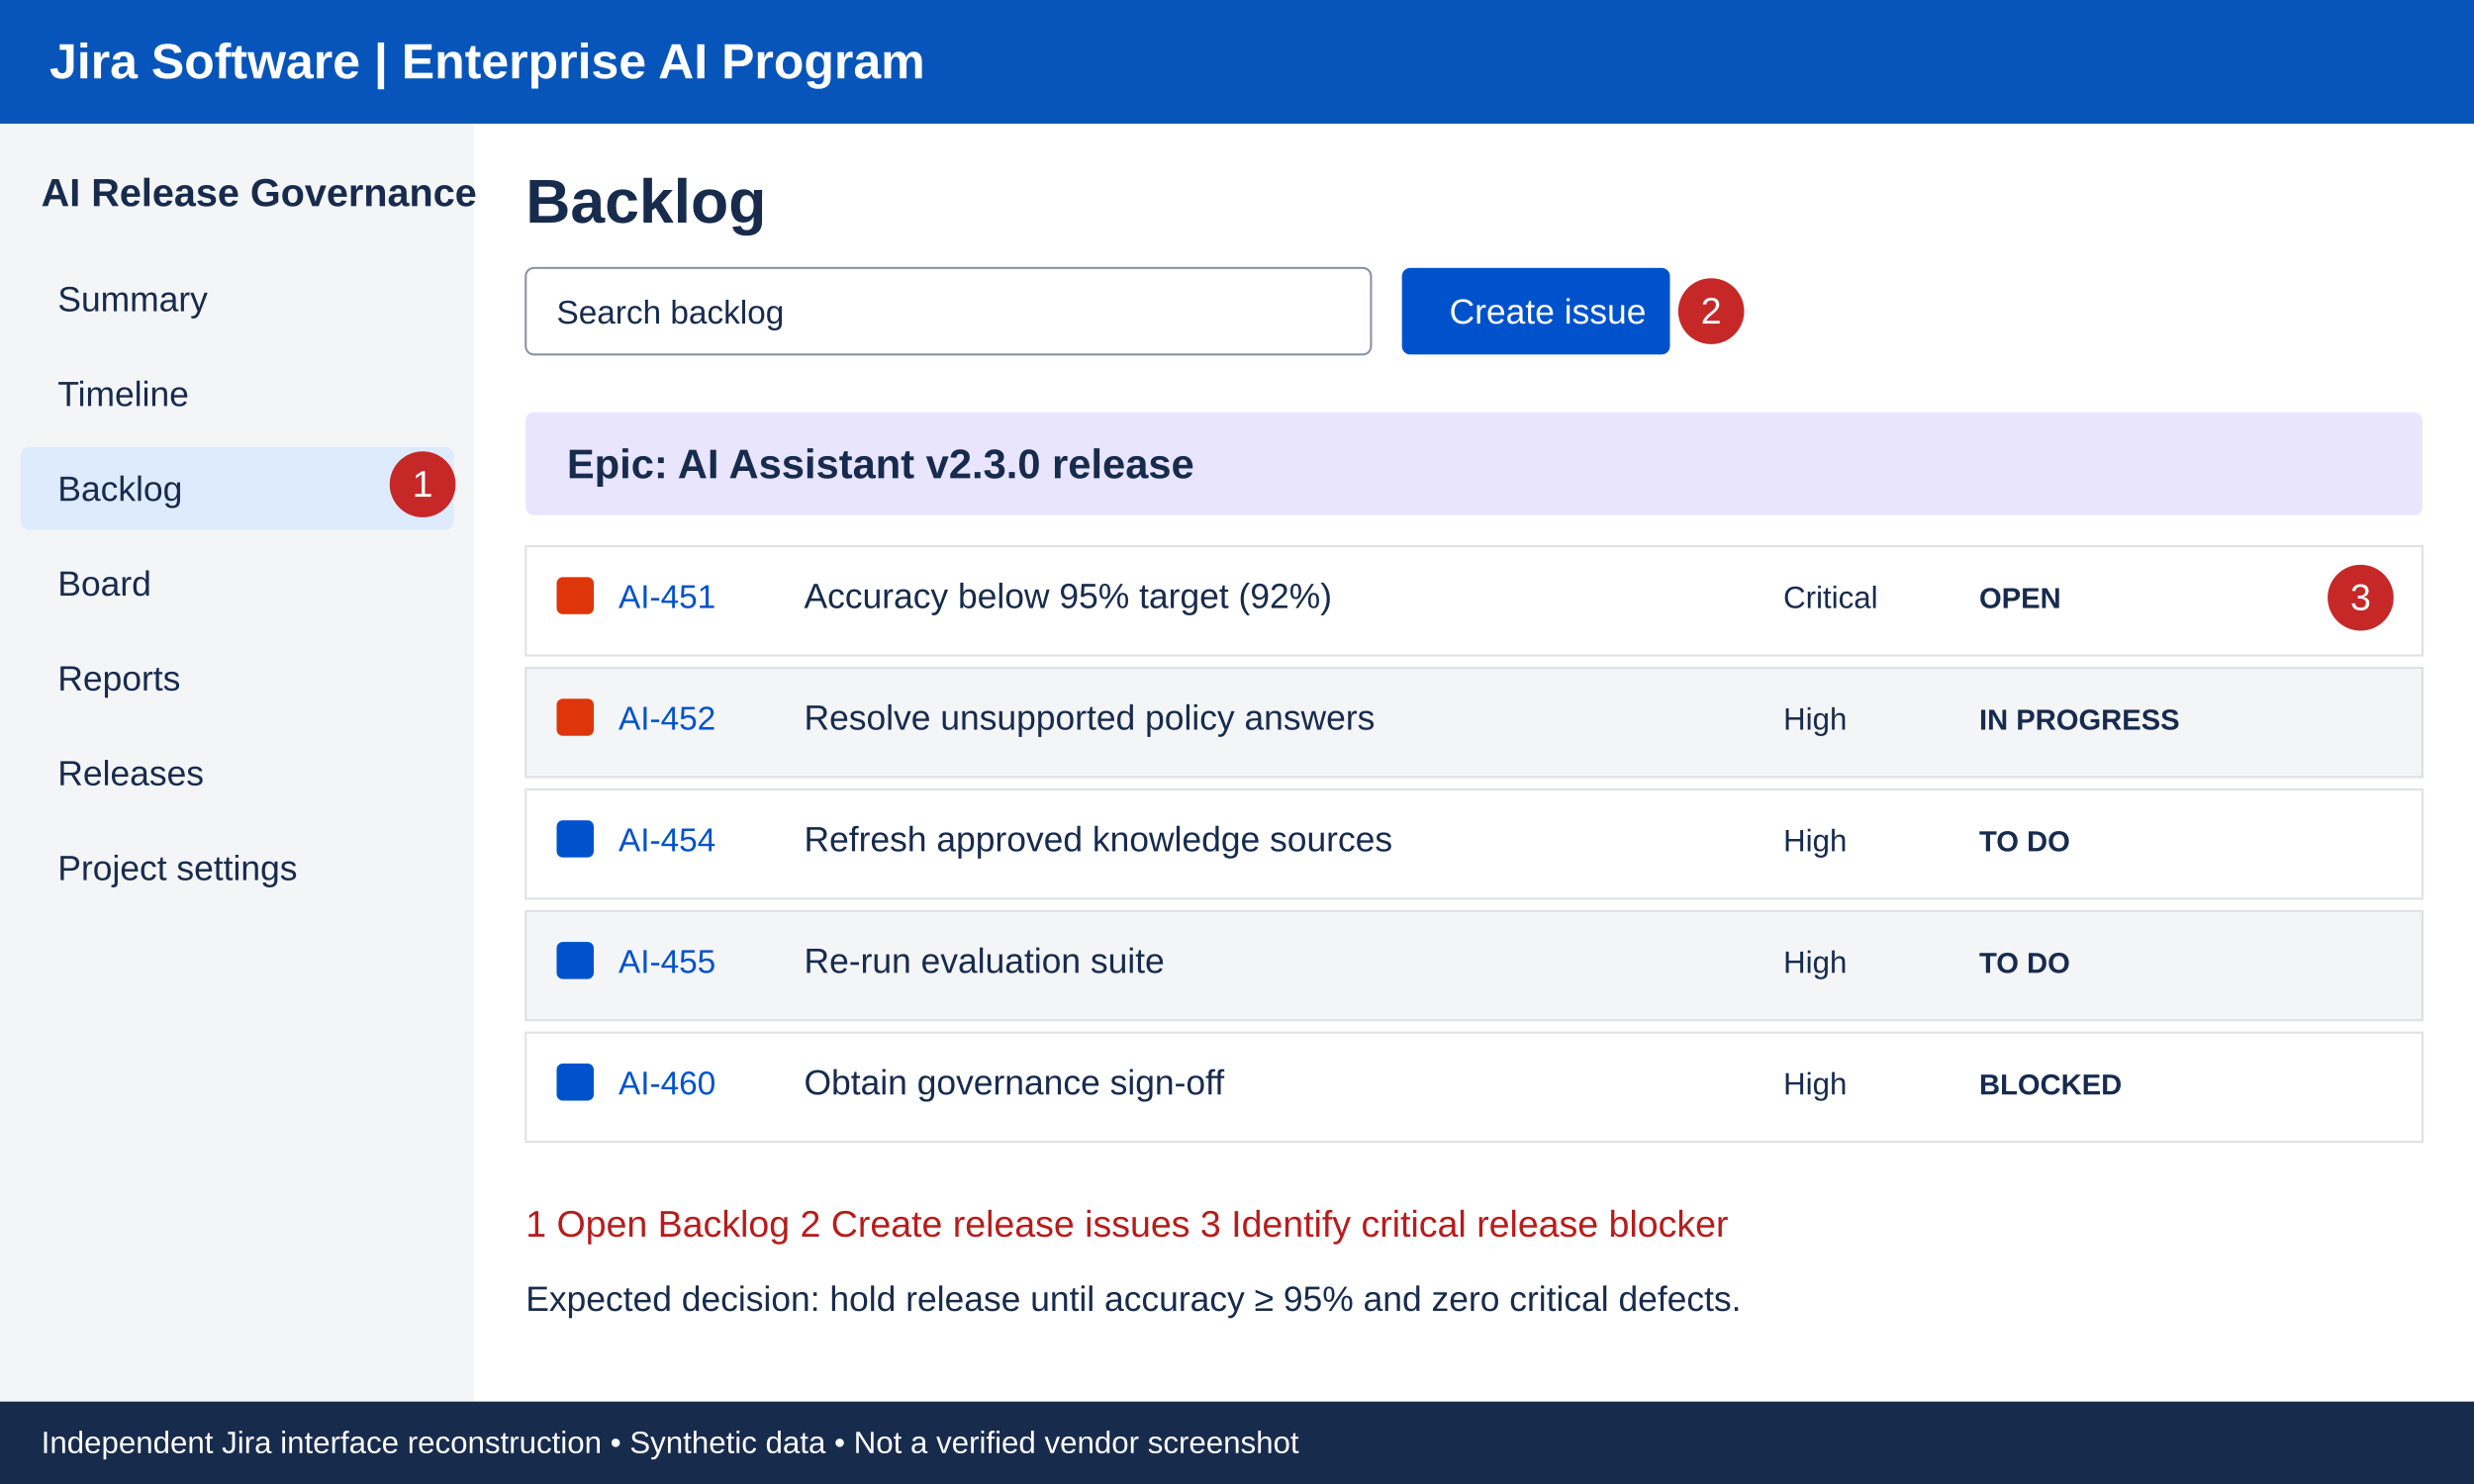
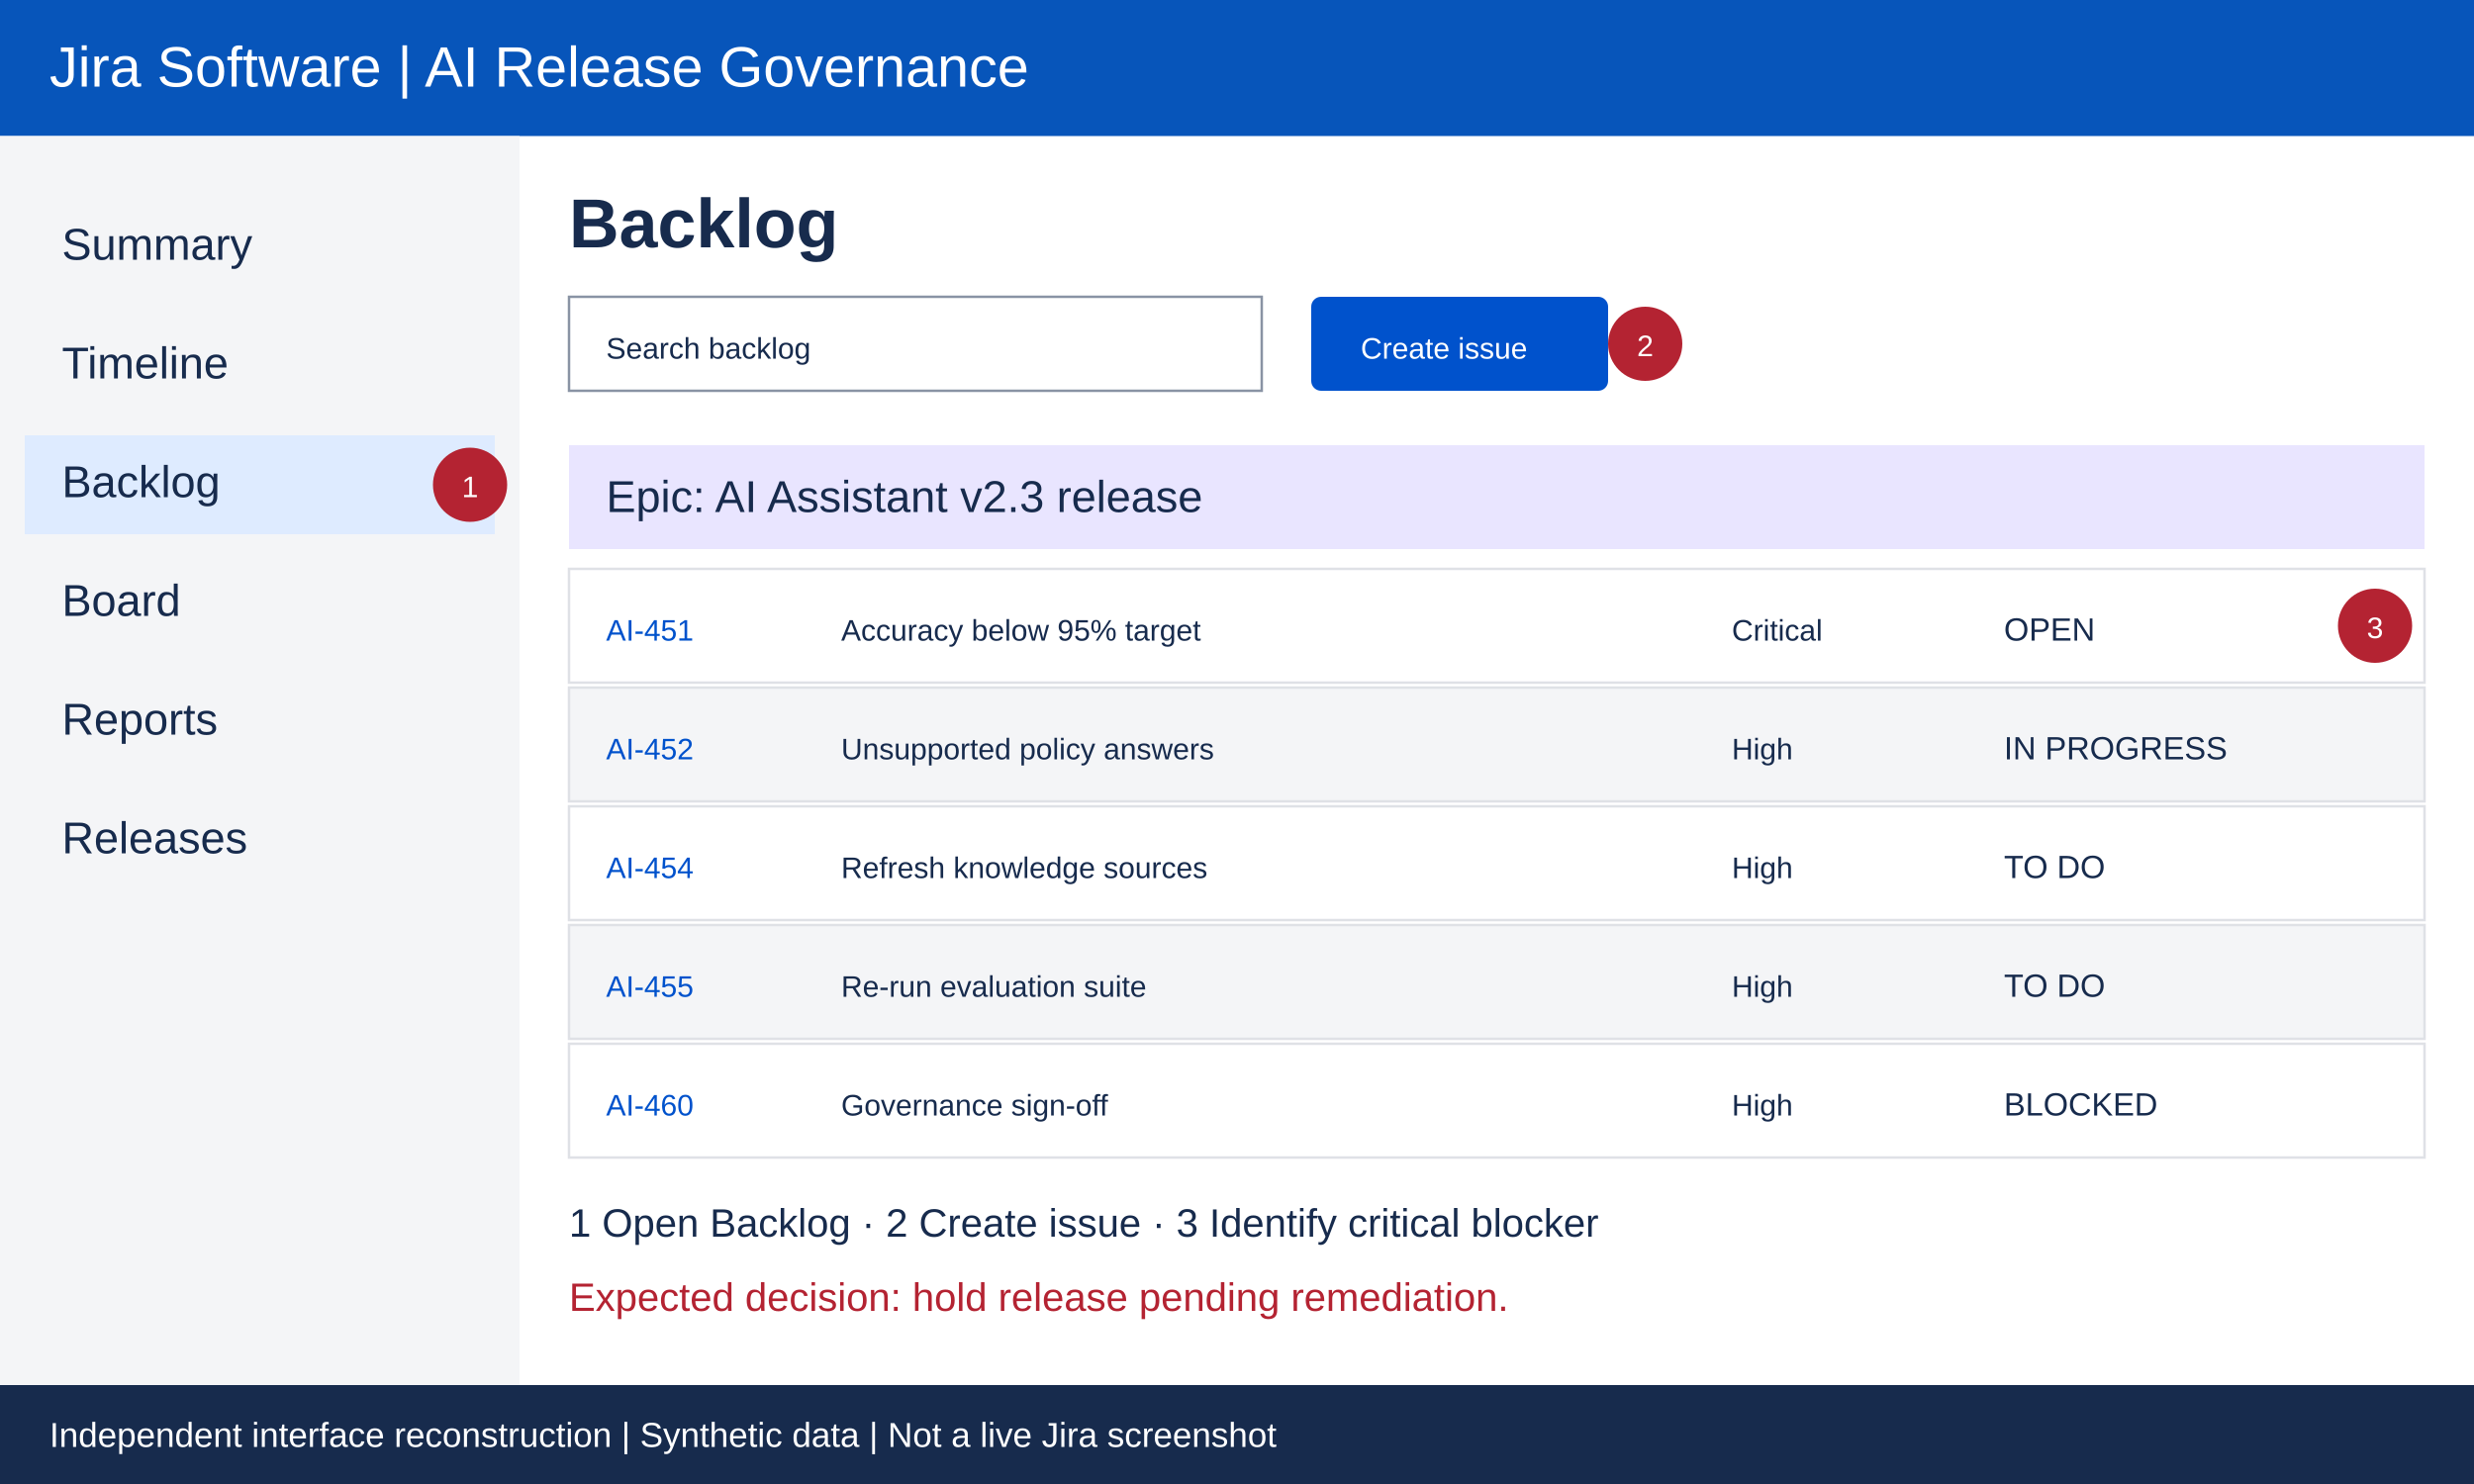
- <svg xmlns="http://www.w3.org/2000/svg" width="1200" height="720" viewBox="0 0 1200 720">
-   <rect width="1200" height="720" fill="#fff" />
+ <svg xmlns="http://www.w3.org/2000/svg" viewBox="0 0 1000 600">
+   <rect width="1000" height="600" fill="white" />
  <g font-family="Arial" fill="#172b4d">
-     <rect width="1200" height="60" fill="#0755ba" />
-     <text x="24" y="38" fill="white" font-size="24" font-weight="bold">Jira Software   |   Enterprise AI Program</text>
-     <rect x="0" y="60" width="230" height="620" fill="#f4f5f7" />
-     <text x="20" y="100" font-size="19" font-weight="bold">AI Release Governance</text>
-     <rect x="10" y="125" width="210" height="40" rx="4" fill="#f4f5f7" />
-     <text x="28" y="151" font-size="17">Summary</text>
-     <rect x="10" y="171" width="210" height="40" rx="4" fill="#f4f5f7" />
-     <text x="28" y="197" font-size="17">Timeline</text>
-     <rect x="10" y="217" width="210" height="40" rx="4" fill="#deebff" />
-     <text x="28" y="243" font-size="17">Backlog</text>
-     <rect x="10" y="263" width="210" height="40" rx="4" fill="#f4f5f7" />
-     <text x="28" y="289" font-size="17">Board</text>
-     <rect x="10" y="309" width="210" height="40" rx="4" fill="#f4f5f7" />
-     <text x="28" y="335" font-size="17">Reports</text>
-     <rect x="10" y="355" width="210" height="40" rx="4" fill="#f4f5f7" />
-     <text x="28" y="381" font-size="17">Releases</text>
-     <rect x="10" y="401" width="210" height="40" rx="4" fill="#f4f5f7" />
-     <text x="28" y="427" font-size="17">Project settings</text>
-     <text x="255" y="108" font-size="30" font-weight="bold">Backlog</text>
-     <rect x="255" y="130" width="410" height="42" rx="4" fill="#fff" stroke="#8993a4" />
-     <text x="270" y="157" font-size="16">Search backlog</text>
-     <rect x="680" y="130" width="130" height="42" rx="4" fill="#0052cc" />
-     <text x="703" y="157" fill="white" font-size="17">Create issue</text>
-     <rect x="255" y="200" width="920" height="50" rx="4" fill="#e9e5ff" />
-     <text x="275" y="232" font-size="20" font-weight="bold">Epic: AI Assistant v2.3.0 release</text>
-     <rect x="255" y="265" width="920" height="53" fill="white" stroke="#dfe1e6" />
-     <rect x="270" y="280" width="18" height="18" rx="3" fill="#de350b" />
-     <text x="300" y="295" font-size="16" fill="#0052cc">AI-451</text>
-     <text x="390" y="295" font-size="17">Accuracy below 95% target (92%)</text>
-     <text x="865" y="295" font-size="15">Critical</text>
-     <text x="960" y="295" font-size="14" font-weight="bold">OPEN</text>
-     <rect x="255" y="324" width="920" height="53" fill="#f4f5f7" stroke="#dfe1e6" />
-     <rect x="270" y="339" width="18" height="18" rx="3" fill="#de350b" />
-     <text x="300" y="354" font-size="16" fill="#0052cc">AI-452</text>
-     <text x="390" y="354" font-size="17">Resolve unsupported policy answers</text>
-     <text x="865" y="354" font-size="15">High</text>
-     <text x="960" y="354" font-size="14" font-weight="bold">IN PROGRESS</text>
-     <rect x="255" y="383" width="920" height="53" fill="white" stroke="#dfe1e6" />
-     <rect x="270" y="398" width="18" height="18" rx="3" fill="#0052cc" />
-     <text x="300" y="413" font-size="16" fill="#0052cc">AI-454</text>
-     <text x="390" y="413" font-size="17">Refresh approved knowledge sources</text>
-     <text x="865" y="413" font-size="15">High</text>
-     <text x="960" y="413" font-size="14" font-weight="bold">TO DO</text>
-     <rect x="255" y="442" width="920" height="53" fill="#f4f5f7" stroke="#dfe1e6" />
-     <rect x="270" y="457" width="18" height="18" rx="3" fill="#0052cc" />
-     <text x="300" y="472" font-size="16" fill="#0052cc">AI-455</text>
-     <text x="390" y="472" font-size="17">Re-run evaluation suite</text>
-     <text x="865" y="472" font-size="15">High</text>
-     <text x="960" y="472" font-size="14" font-weight="bold">TO DO</text>
-     <rect x="255" y="501" width="920" height="53" fill="white" stroke="#dfe1e6" />
-     <rect x="270" y="516" width="18" height="18" rx="3" fill="#0052cc" />
-     <text x="300" y="531" font-size="16" fill="#0052cc">AI-460</text>
-     <text x="390" y="531" font-size="17">Obtain governance sign-off</text>
-     <text x="865" y="531" font-size="15">High</text>
-     <text x="960" y="531" font-size="14" font-weight="bold">BLOCKED</text>
-     <circle cx="205" cy="235" r="16" fill="#c62828" />
-     <text x="200" y="241" fill="white" font-size="18">1</text>
-     <circle cx="830" cy="151" r="16" fill="#c62828" />
-     <text x="825" y="157" fill="white" font-size="18">2</text>
-     <circle cx="1145" cy="290" r="16" fill="#c62828" />
-     <text x="1140" y="296" fill="white" font-size="18">3</text>
-     <text x="255" y="600" font-size="18" fill="#b71c1c">1 Open Backlog   2 Create release issues   3 Identify critical release blocker</text>
-     <text x="255" y="636" font-size="17">Expected decision: hold release until accuracy ≥ 95% and zero critical defects.</text>
-     <rect y="680" width="1200" height="40" fill="#172b4d" />
-     <text x="20" y="705" font-size="15" fill="white">Independent Jira interface reconstruction • Synthetic data • Not a verified vendor screenshot</text>
+     <rect width="1000" height="55" fill="#0755ba" />
+     <text x="20" y="35" fill="white" font-size="23">Jira Software | AI Release Governance</text>
+     <rect y="55" width="210" height="505" fill="#f4f5f7" />
+     <rect x="10" y="80" width="190" height="40" fill="#f4f5f7" />
+     <text x="25" y="105" font-size="18">Summary</text>
+     <rect x="10" y="128" width="190" height="40" fill="#f4f5f7" />
+     <text x="25" y="153" font-size="18">Timeline</text>
+     <rect x="10" y="176" width="190" height="40" fill="#deebff" />
+     <text x="25" y="201" font-size="18">Backlog</text>
+     <rect x="10" y="224" width="190" height="40" fill="#f4f5f7" />
+     <text x="25" y="249" font-size="18">Board</text>
+     <rect x="10" y="272" width="190" height="40" fill="#f4f5f7" />
+     <text x="25" y="297" font-size="18">Reports</text>
+     <rect x="10" y="320" width="190" height="40" fill="#f4f5f7" />
+     <text x="25" y="345" font-size="18">Releases</text>
+     <text x="230" y="100" font-size="28" font-weight="bold">Backlog</text>
+     <rect x="230" y="120" width="280" height="38" stroke="#8993a4" fill="white" />
+     <text x="245" y="145">Search backlog</text>
+     <rect x="530" y="120" width="120" height="38" rx="4" fill="#0052cc" />
+     <text x="550" y="145" fill="white">Create issue</text>
+     <rect x="230" y="180" width="750" height="42" fill="#e9e5ff" />
+     <text x="245" y="207" font-size="18">Epic: AI Assistant v2.3 release</text>
+     <rect x="230" y="230" width="750" height="46" fill="white" stroke="#dfe1e6" />
+     <text x="245" y="259" fill="#0052cc">AI-451</text>
+     <text x="340" y="259">Accuracy below 95% target</text>
+     <text x="700" y="259">Critical</text>
+     <text x="810" y="259" font-size="13">OPEN</text>
+     <rect x="230" y="278" width="750" height="46" fill="#f4f5f7" stroke="#dfe1e6" />
+     <text x="245" y="307" fill="#0052cc">AI-452</text>
+     <text x="340" y="307">Unsupported policy answers</text>
+     <text x="700" y="307">High</text>
+     <text x="810" y="307" font-size="13">IN PROGRESS</text>
+     <rect x="230" y="326" width="750" height="46" fill="white" stroke="#dfe1e6" />
+     <text x="245" y="355" fill="#0052cc">AI-454</text>
+     <text x="340" y="355">Refresh knowledge sources</text>
+     <text x="700" y="355">High</text>
+     <text x="810" y="355" font-size="13">TO DO</text>
+     <rect x="230" y="374" width="750" height="46" fill="#f4f5f7" stroke="#dfe1e6" />
+     <text x="245" y="403" fill="#0052cc">AI-455</text>
+     <text x="340" y="403">Re-run evaluation suite</text>
+     <text x="700" y="403">High</text>
+     <text x="810" y="403" font-size="13">TO DO</text>
+     <rect x="230" y="422" width="750" height="46" fill="white" stroke="#dfe1e6" />
+     <text x="245" y="451" fill="#0052cc">AI-460</text>
+     <text x="340" y="451">Governance sign-off</text>
+     <text x="700" y="451">High</text>
+     <text x="810" y="451" font-size="13">BLOCKED</text>
+     <circle cx="190" cy="196" r="15" fill="#b42332" />
+     <text x="190" y="201" text-anchor="middle" fill="white">1</text>
+     <circle cx="665" cy="139" r="15" fill="#b42332" />
+     <text x="665" y="144" text-anchor="middle" fill="white">2</text>
+     <circle cx="960" cy="253" r="15" fill="#b42332" />
+     <text x="960" y="258" text-anchor="middle" fill="white">3</text>
+     <text x="230" y="500" font-size="16">1 Open Backlog · 2 Create issue · 3 Identify critical blocker</text>
+     <text x="230" y="530" font-size="16" fill="#b42332">Expected decision: hold release pending remediation.</text>
+     <rect y="560" width="1000" height="40" fill="#172b4d" />
+     <text x="20" y="585" fill="white" font-size="14">Independent interface reconstruction | Synthetic data | Not a live Jira screenshot</text>
  </g>
</svg>
